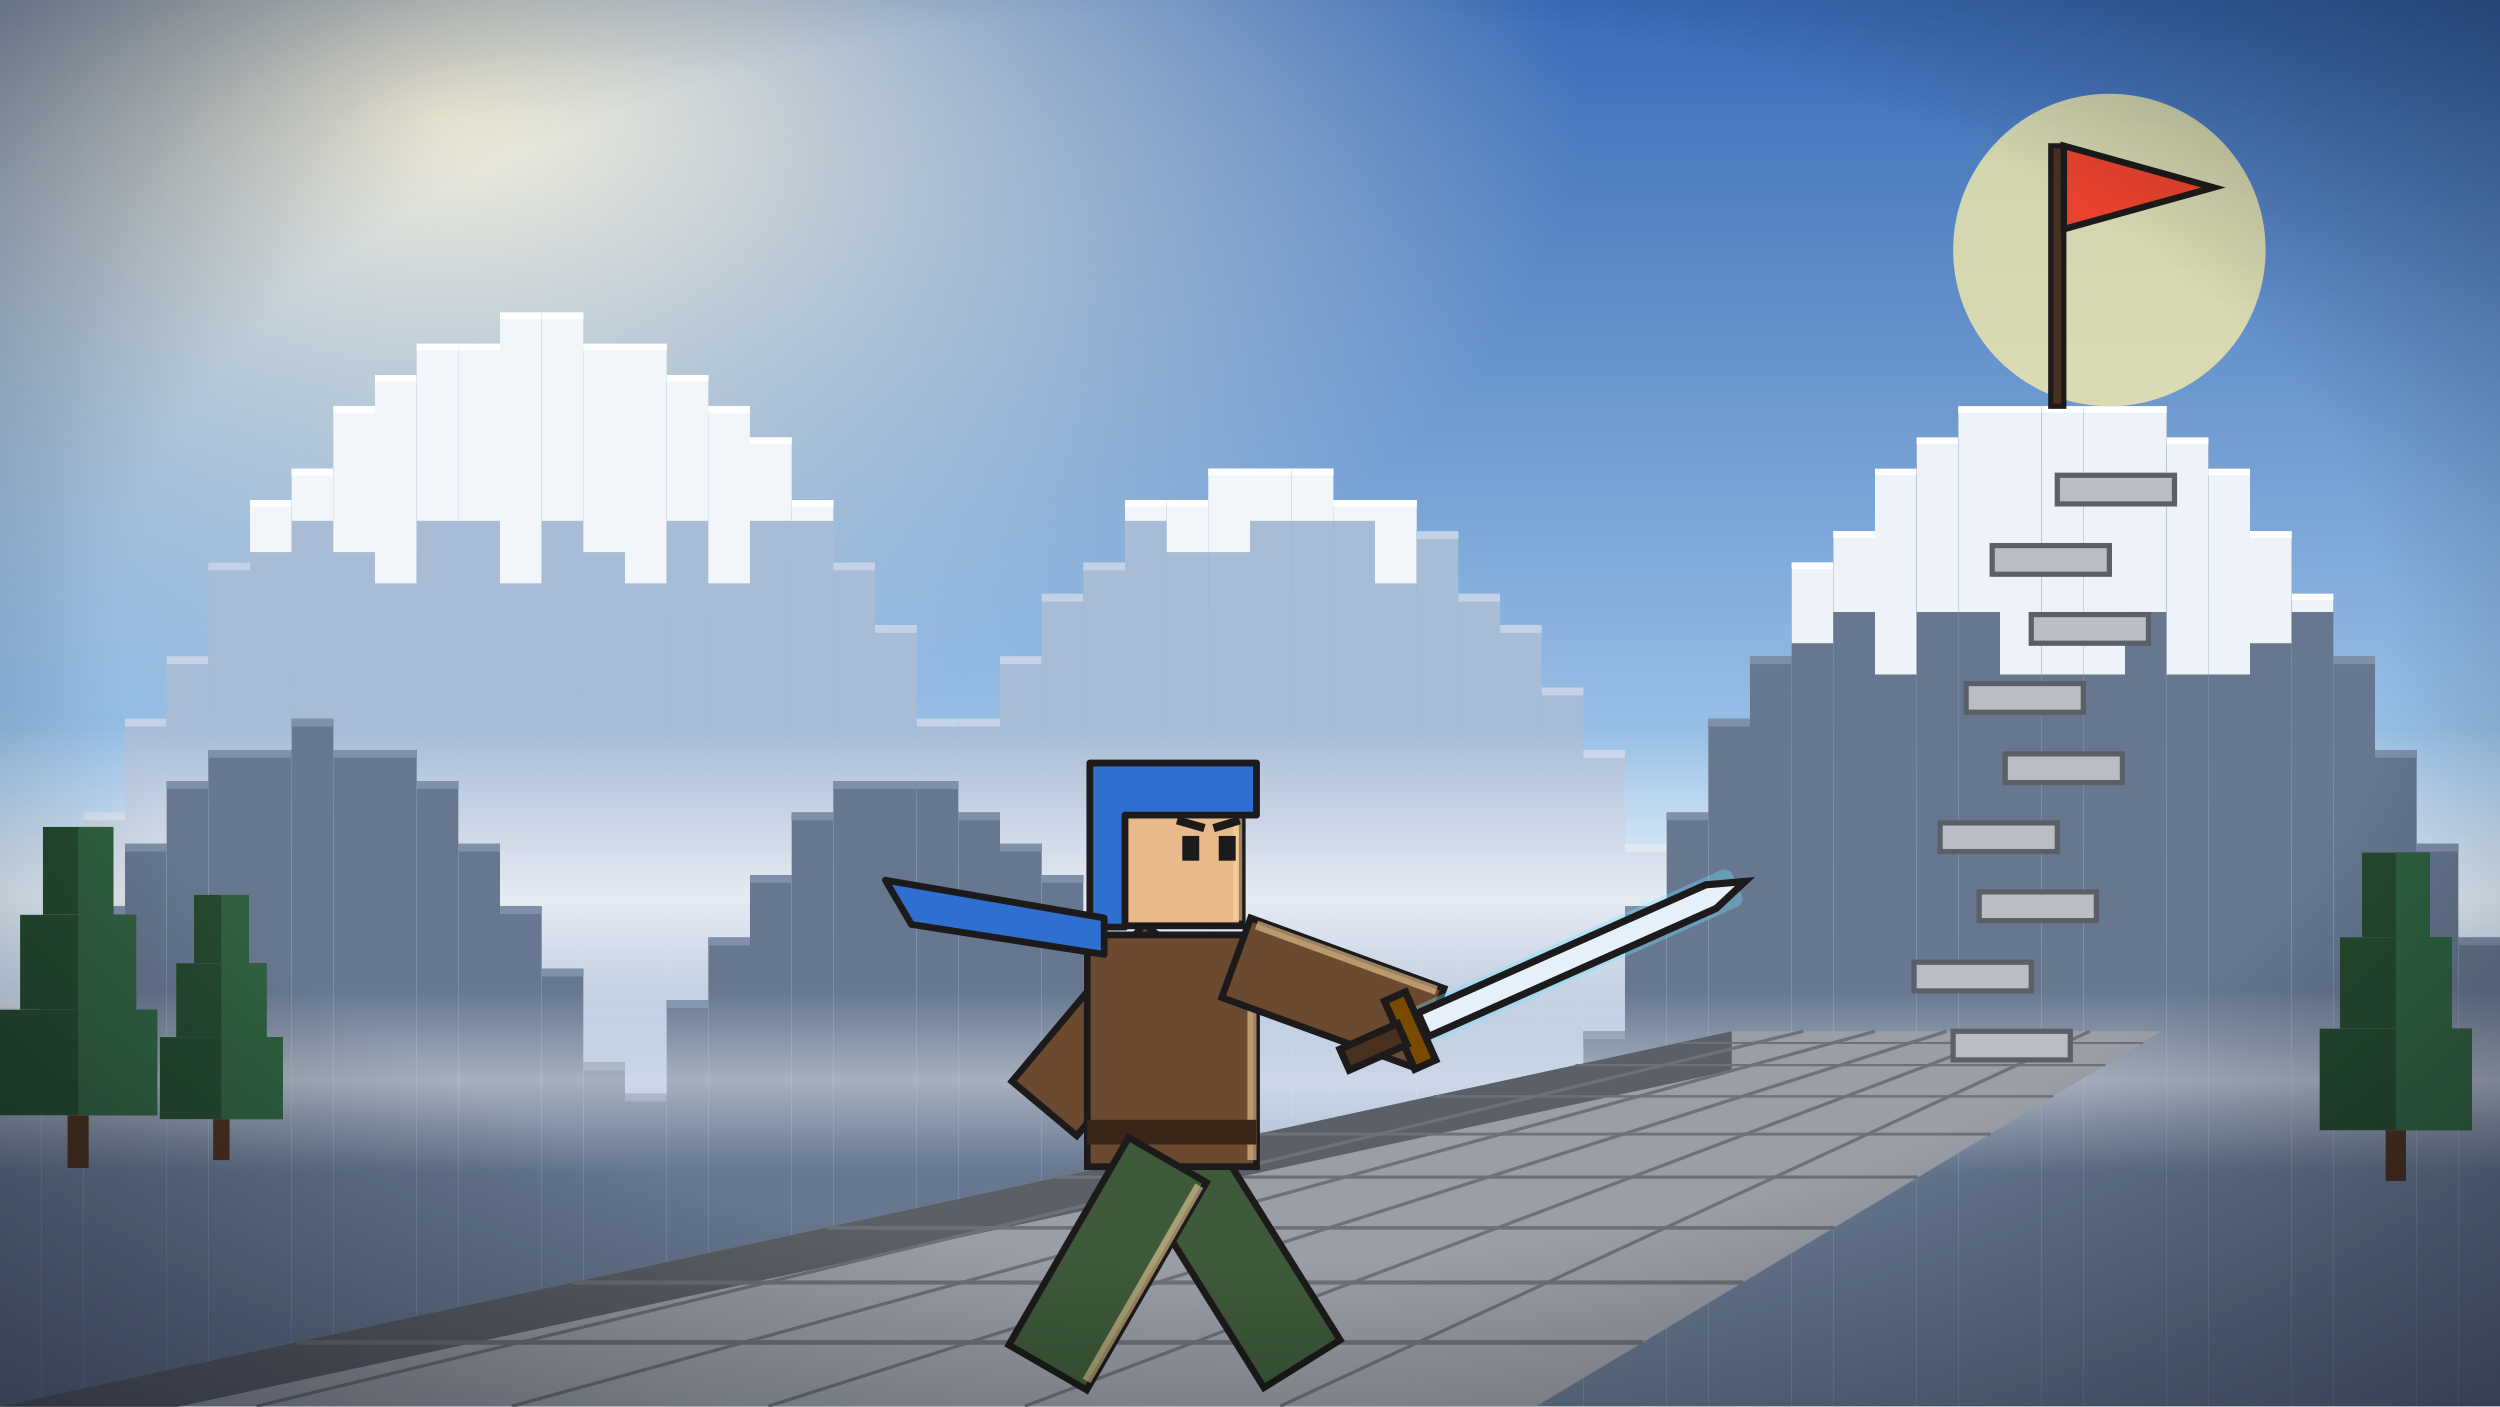
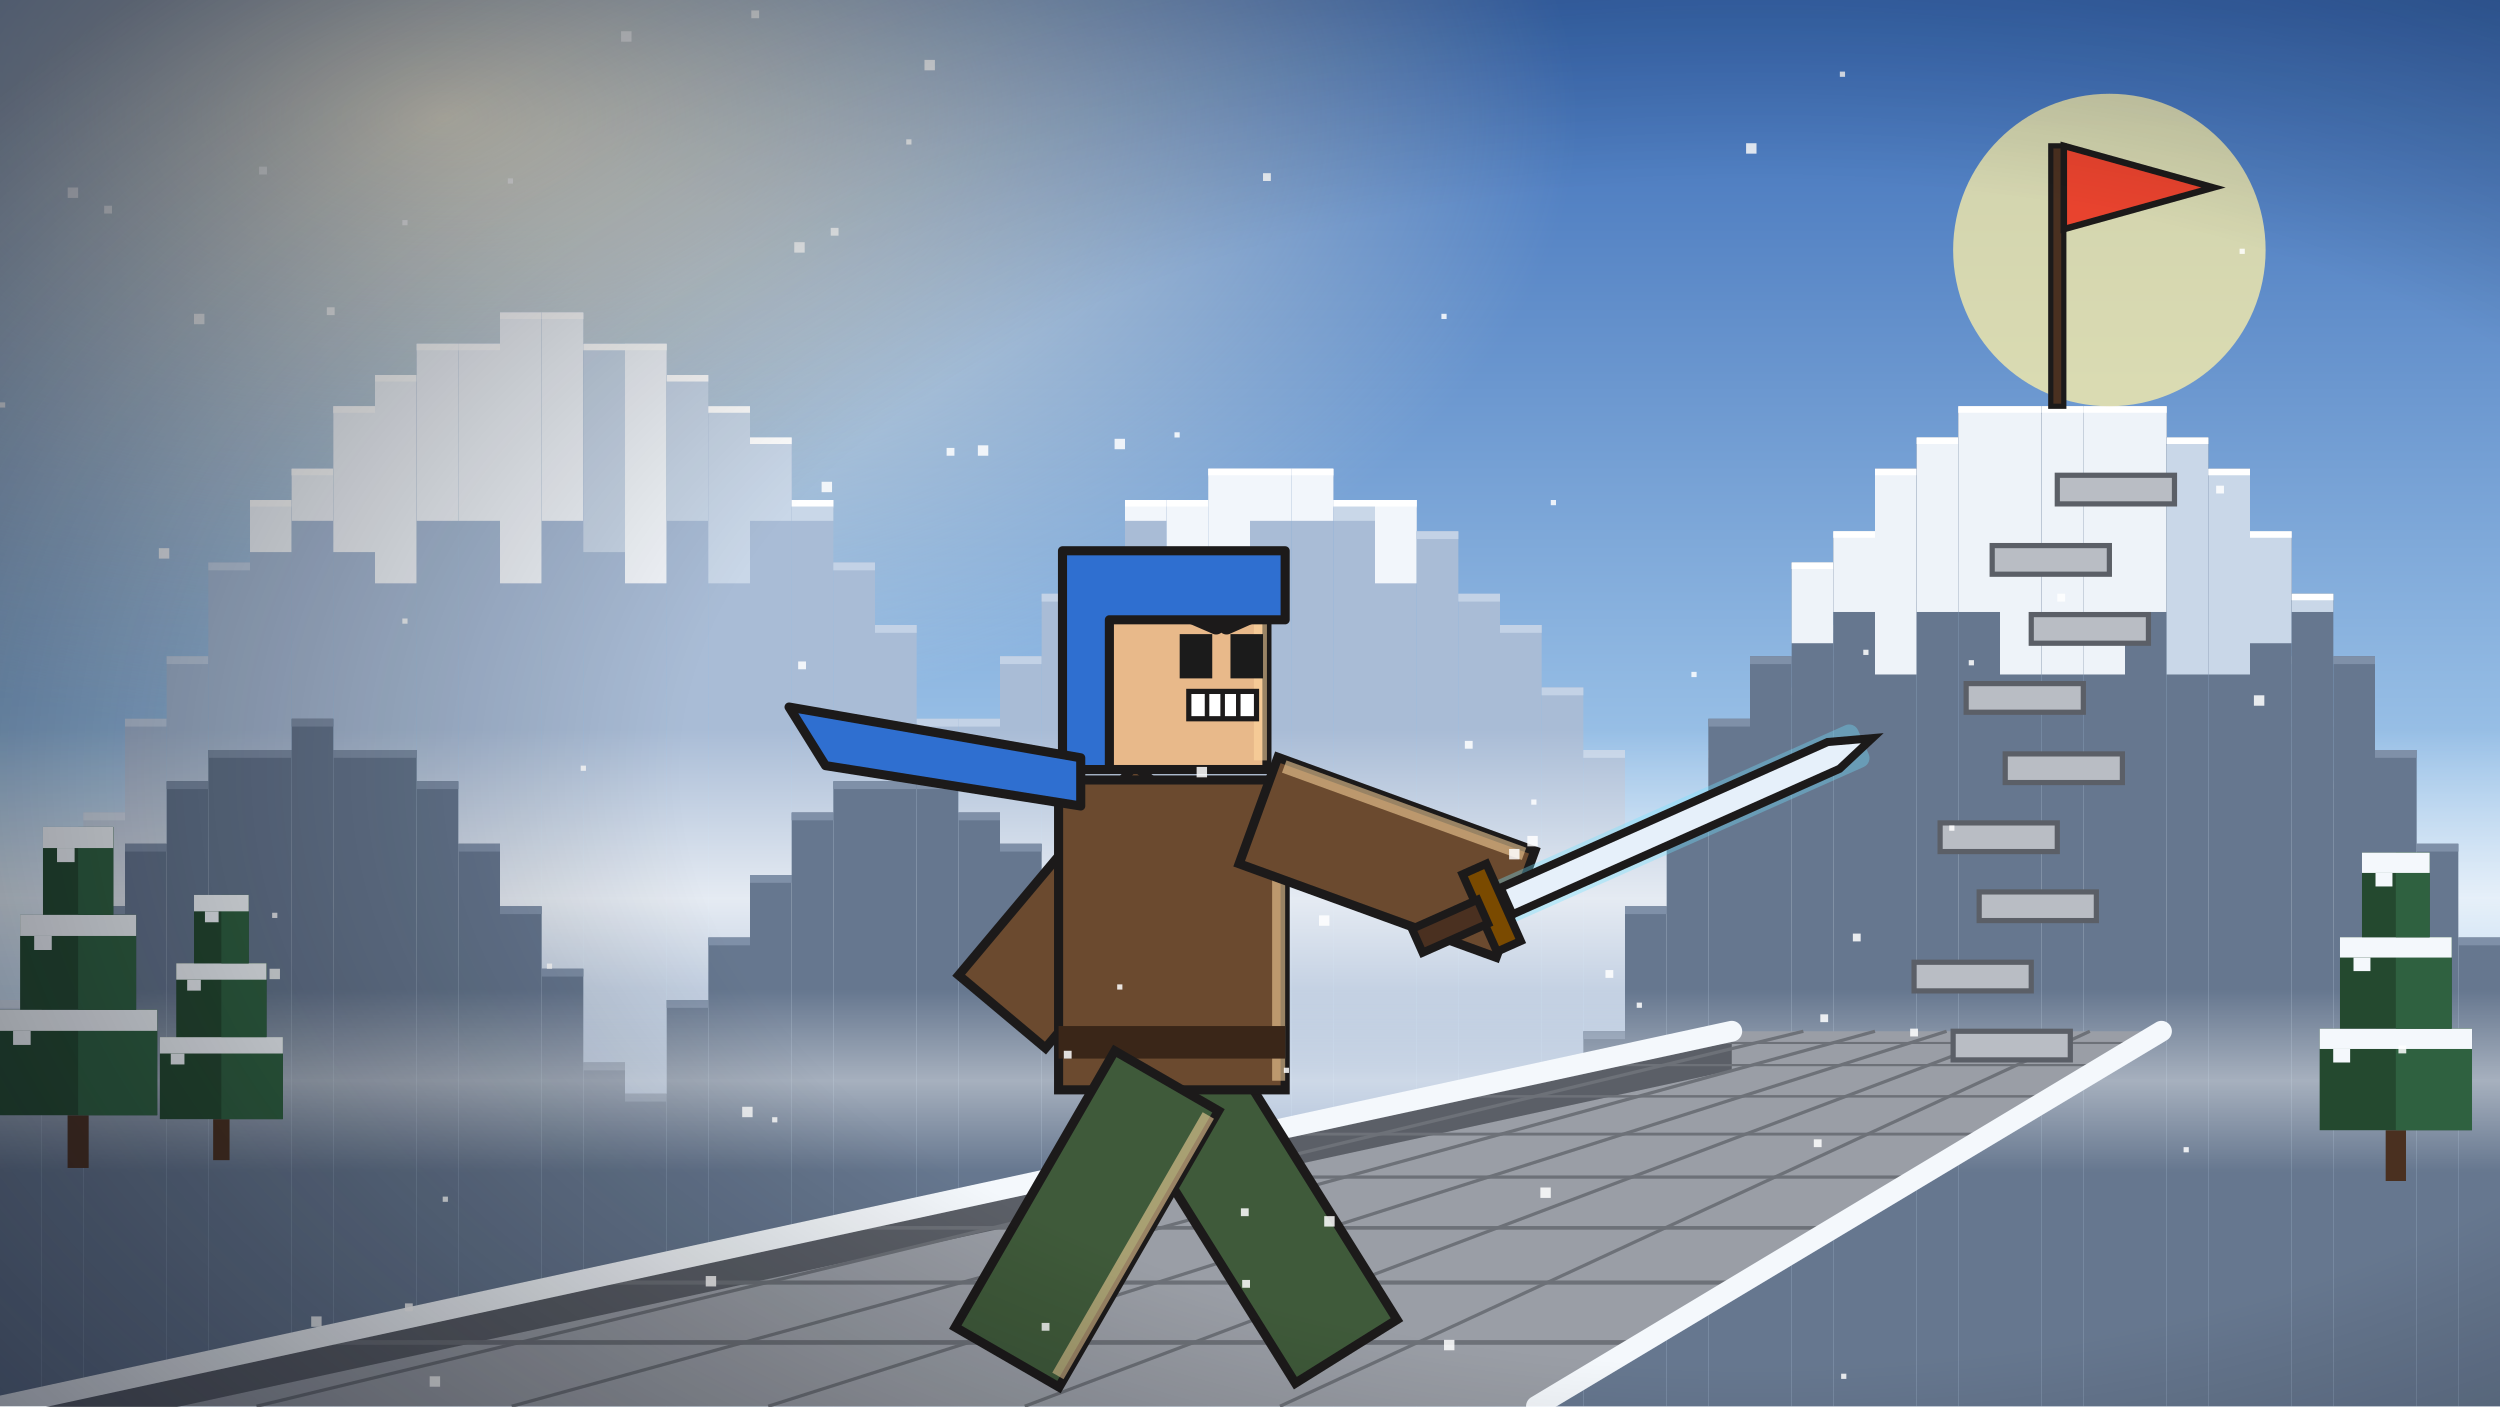
<svg xmlns="http://www.w3.org/2000/svg" width="1920" height="1080" viewBox="0 0 1920 1080">
  <defs>
    <linearGradient id="sky" x1="0" y1="0" x2="0" y2="1">
      <stop offset="0" stop-color="#3B6CB7" />
      <stop offset=".55" stop-color="#9CC3E8" />
      <stop offset="1" stop-color="#E6F0F8" />
    </linearGradient>
    <linearGradient id="haze" x1="0" y1="0" x2="0" y2="1">
      <stop offset="0" stop-color="#FFFFFF" stop-opacity="0" />
      <stop offset=".5" stop-color="#FFFFFF" stop-opacity=".7" />
      <stop offset="1" stop-color="#FFFFFF" stop-opacity="0" />
    </linearGradient>
    <radialGradient id="sun" cx=".18" cy=".08" r=".45">
      <stop offset="0" stop-color="#FFF8E0" stop-opacity=".95" />
      <stop offset="1" stop-color="#FFF8E0" stop-opacity="0" />
    </radialGradient>
-     <radialGradient id="vignette" cx=".5" cy=".45" r=".75">
-       <stop offset=".6" stop-color="#000" stop-opacity="0" />
+     <radialGradient id="vignette" cx=".7" cy=".55" r=".85">
+       <stop offset=".5" stop-color="#000" stop-opacity="0" />
      <stop offset="1" stop-color="#0B1020" stop-opacity=".55" />
    </radialGradient>
+     <linearGradient id="spill" x1="0" y1="0" x2="0" y2="1">
+       <stop offset="0" stop-color="#FFC060" stop-opacity=".55" />
+       <stop offset="1" stop-color="#FFC060" stop-opacity="0" />
+     </linearGradient>
  </defs>
  <rect width="1920" height="1080" fill="url(#sky)" />
  <rect width="1920" height="1080" fill="url(#sun)" />
  <rect x="0" y="768" width="32" height="312" fill="#A9BCD6" />
  <rect x="0" y="768" width="32" height="6" fill="#C3D2E6" />
  <rect x="32" y="696" width="32" height="384" fill="#A9BCD6" />
  <rect x="32" y="696" width="32" height="6" fill="#C3D2E6" />
  <rect x="64" y="624" width="32" height="456" fill="#A9BCD6" />
  <rect x="64" y="624" width="32" height="6" fill="#C3D2E6" />
  <rect x="96" y="552" width="32" height="528" fill="#A9BCD6" />
  <rect x="96" y="552" width="32" height="6" fill="#C3D2E6" />
  <rect x="128" y="504" width="32" height="576" fill="#A9BCD6" />
  <rect x="128" y="504" width="32" height="6" fill="#C3D2E6" />
  <rect x="160" y="432" width="32" height="648" fill="#A9BCD6" />
  <rect x="160" y="432" width="32" height="6" fill="#C3D2E6" />
  <rect x="192" y="384" width="32" height="696" fill="#A9BCD6" />
  <rect x="192" y="384" width="32" height="6" fill="#C3D2E6" />
  <rect x="192" y="384" width="32" height="40" fill="#F2F6FB" />
  <rect x="192" y="384" width="32" height="5" fill="#FFFFFF" />
  <rect x="224" y="360" width="32" height="720" fill="#A9BCD6" />
  <rect x="224" y="360" width="32" height="6" fill="#C3D2E6" />
  <rect x="224" y="360" width="32" height="40" fill="#F2F6FB" />
  <rect x="224" y="360" width="32" height="5" fill="#FFFFFF" />
  <rect x="256" y="312" width="32" height="768" fill="#A9BCD6" />
  <rect x="256" y="312" width="32" height="6" fill="#C3D2E6" />
  <rect x="256" y="312" width="32" height="112" fill="#F2F6FB" />
  <rect x="256" y="312" width="32" height="5" fill="#FFFFFF" />
  <rect x="288" y="288" width="32" height="792" fill="#A9BCD6" />
  <rect x="288" y="288" width="32" height="6" fill="#C3D2E6" />
  <rect x="288" y="288" width="32" height="160" fill="#F2F6FB" />
  <rect x="288" y="288" width="32" height="5" fill="#FFFFFF" />
  <rect x="320" y="264" width="32" height="816" fill="#A9BCD6" />
  <rect x="320" y="264" width="32" height="6" fill="#C3D2E6" />
  <rect x="320" y="264" width="32" height="136" fill="#F2F6FB" />
  <rect x="320" y="264" width="32" height="5" fill="#FFFFFF" />
  <rect x="352" y="264" width="32" height="816" fill="#A9BCD6" />
  <rect x="352" y="264" width="32" height="6" fill="#C3D2E6" />
  <rect x="352" y="264" width="32" height="136" fill="#F2F6FB" />
  <rect x="352" y="264" width="32" height="5" fill="#FFFFFF" />
  <rect x="384" y="240" width="32" height="840" fill="#A9BCD6" />
  <rect x="384" y="240" width="32" height="6" fill="#C3D2E6" />
  <rect x="384" y="240" width="32" height="208" fill="#F2F6FB" />
  <rect x="384" y="240" width="32" height="5" fill="#FFFFFF" />
  <rect x="416" y="240" width="32" height="840" fill="#A9BCD6" />
  <rect x="416" y="240" width="32" height="6" fill="#C3D2E6" />
  <rect x="416" y="240" width="32" height="160" fill="#F2F6FB" />
  <rect x="416" y="240" width="32" height="5" fill="#FFFFFF" />
  <rect x="448" y="264" width="32" height="816" fill="#A9BCD6" />
  <rect x="448" y="264" width="32" height="6" fill="#C3D2E6" />
-   <rect x="448" y="264" width="32" height="160" fill="#F2F6FB" />
+   <rect x="448" y="264" width="32" height="160" fill="#C9D7E8" />
  <rect x="448" y="264" width="32" height="5" fill="#FFFFFF" />
  <rect x="480" y="264" width="32" height="816" fill="#A9BCD6" />
  <rect x="480" y="264" width="32" height="6" fill="#C3D2E6" />
  <rect x="480" y="264" width="32" height="184" fill="#F2F6FB" />
  <rect x="480" y="264" width="32" height="5" fill="#FFFFFF" />
  <rect x="512" y="288" width="32" height="792" fill="#A9BCD6" />
  <rect x="512" y="288" width="32" height="6" fill="#C3D2E6" />
-   <rect x="512" y="288" width="32" height="112" fill="#F2F6FB" />
+   <rect x="512" y="288" width="32" height="112" fill="#C9D7E8" />
  <rect x="512" y="288" width="32" height="5" fill="#FFFFFF" />
  <rect x="544" y="312" width="32" height="768" fill="#A9BCD6" />
  <rect x="544" y="312" width="32" height="6" fill="#C3D2E6" />
-   <rect x="544" y="312" width="32" height="136" fill="#F2F6FB" />
+   <rect x="544" y="312" width="32" height="136" fill="#C9D7E8" />
  <rect x="544" y="312" width="32" height="5" fill="#FFFFFF" />
  <rect x="576" y="336" width="32" height="744" fill="#A9BCD6" />
  <rect x="576" y="336" width="32" height="6" fill="#C3D2E6" />
-   <rect x="576" y="336" width="32" height="64" fill="#F2F6FB" />
+   <rect x="576" y="336" width="32" height="64" fill="#C9D7E8" />
  <rect x="576" y="336" width="32" height="5" fill="#FFFFFF" />
  <rect x="608" y="384" width="32" height="696" fill="#A9BCD6" />
  <rect x="608" y="384" width="32" height="6" fill="#C3D2E6" />
-   <rect x="608" y="384" width="32" height="16" fill="#F2F6FB" />
+   <rect x="608" y="384" width="32" height="16" fill="#C9D7E8" />
  <rect x="608" y="384" width="32" height="5" fill="#FFFFFF" />
  <rect x="640" y="432" width="32" height="648" fill="#A9BCD6" />
  <rect x="640" y="432" width="32" height="6" fill="#C3D2E6" />
  <rect x="672" y="480" width="32" height="600" fill="#A9BCD6" />
  <rect x="672" y="480" width="32" height="6" fill="#C3D2E6" />
  <rect x="704" y="552" width="32" height="528" fill="#A9BCD6" />
  <rect x="704" y="552" width="32" height="6" fill="#C3D2E6" />
  <rect x="736" y="552" width="32" height="528" fill="#A9BCD6" />
  <rect x="736" y="552" width="32" height="6" fill="#C3D2E6" />
  <rect x="768" y="504" width="32" height="576" fill="#A9BCD6" />
  <rect x="768" y="504" width="32" height="6" fill="#C3D2E6" />
  <rect x="800" y="456" width="32" height="624" fill="#A9BCD6" />
  <rect x="800" y="456" width="32" height="6" fill="#C3D2E6" />
  <rect x="832" y="432" width="32" height="648" fill="#A9BCD6" />
  <rect x="832" y="432" width="32" height="6" fill="#C3D2E6" />
  <rect x="864" y="384" width="32" height="696" fill="#A9BCD6" />
  <rect x="864" y="384" width="32" height="6" fill="#C3D2E6" />
  <rect x="864" y="384" width="32" height="16" fill="#F2F6FB" />
  <rect x="864" y="384" width="32" height="5" fill="#FFFFFF" />
  <rect x="896" y="384" width="32" height="696" fill="#A9BCD6" />
  <rect x="896" y="384" width="32" height="6" fill="#C3D2E6" />
  <rect x="896" y="384" width="32" height="40" fill="#F2F6FB" />
  <rect x="896" y="384" width="32" height="5" fill="#FFFFFF" />
  <rect x="928" y="360" width="32" height="720" fill="#A9BCD6" />
  <rect x="928" y="360" width="32" height="6" fill="#C3D2E6" />
  <rect x="928" y="360" width="32" height="64" fill="#F2F6FB" />
  <rect x="928" y="360" width="32" height="5" fill="#FFFFFF" />
  <rect x="960" y="360" width="32" height="720" fill="#A9BCD6" />
  <rect x="960" y="360" width="32" height="6" fill="#C3D2E6" />
  <rect x="960" y="360" width="32" height="40" fill="#F2F6FB" />
  <rect x="960" y="360" width="32" height="5" fill="#FFFFFF" />
  <rect x="992" y="360" width="32" height="720" fill="#A9BCD6" />
  <rect x="992" y="360" width="32" height="6" fill="#C3D2E6" />
  <rect x="992" y="360" width="32" height="40" fill="#F2F6FB" />
  <rect x="992" y="360" width="32" height="5" fill="#FFFFFF" />
  <rect x="1024" y="384" width="32" height="696" fill="#A9BCD6" />
  <rect x="1024" y="384" width="32" height="6" fill="#C3D2E6" />
-   <rect x="1024" y="384" width="32" height="16" fill="#F2F6FB" />
+   <rect x="1024" y="384" width="32" height="16" fill="#C9D7E8" />
  <rect x="1024" y="384" width="32" height="5" fill="#FFFFFF" />
  <rect x="1056" y="384" width="32" height="696" fill="#A9BCD6" />
  <rect x="1056" y="384" width="32" height="6" fill="#C3D2E6" />
  <rect x="1056" y="384" width="32" height="64" fill="#F2F6FB" />
  <rect x="1056" y="384" width="32" height="5" fill="#FFFFFF" />
  <rect x="1088" y="408" width="32" height="672" fill="#A9BCD6" />
  <rect x="1088" y="408" width="32" height="6" fill="#C3D2E6" />
  <rect x="1120" y="456" width="32" height="624" fill="#A9BCD6" />
  <rect x="1120" y="456" width="32" height="6" fill="#C3D2E6" />
  <rect x="1152" y="480" width="32" height="600" fill="#A9BCD6" />
  <rect x="1152" y="480" width="32" height="6" fill="#C3D2E6" />
  <rect x="1184" y="528" width="32" height="552" fill="#A9BCD6" />
  <rect x="1184" y="528" width="32" height="6" fill="#C3D2E6" />
  <rect x="1216" y="576" width="32" height="504" fill="#A9BCD6" />
  <rect x="1216" y="576" width="32" height="6" fill="#C3D2E6" />
  <rect x="1248" y="648" width="32" height="432" fill="#A9BCD6" />
  <rect x="1248" y="648" width="32" height="6" fill="#C3D2E6" />
  <rect x="1280" y="624" width="32" height="456" fill="#A9BCD6" />
  <rect x="1280" y="624" width="32" height="6" fill="#C3D2E6" />
  <rect x="1312" y="576" width="32" height="504" fill="#A9BCD6" />
  <rect x="1312" y="576" width="32" height="6" fill="#C3D2E6" />
  <rect x="1344" y="528" width="32" height="552" fill="#A9BCD6" />
  <rect x="1344" y="528" width="32" height="6" fill="#C3D2E6" />
  <rect x="1376" y="504" width="32" height="576" fill="#A9BCD6" />
  <rect x="1376" y="504" width="32" height="6" fill="#C3D2E6" />
  <rect x="1408" y="480" width="32" height="600" fill="#A9BCD6" />
  <rect x="1408" y="480" width="32" height="6" fill="#C3D2E6" />
  <rect x="1440" y="456" width="32" height="624" fill="#A9BCD6" />
  <rect x="1440" y="456" width="32" height="6" fill="#C3D2E6" />
  <rect x="1472" y="432" width="32" height="648" fill="#A9BCD6" />
  <rect x="1472" y="432" width="32" height="6" fill="#C3D2E6" />
  <rect x="1504" y="432" width="32" height="648" fill="#A9BCD6" />
  <rect x="1504" y="432" width="32" height="6" fill="#C3D2E6" />
  <rect x="1536" y="432" width="32" height="648" fill="#A9BCD6" />
  <rect x="1536" y="432" width="32" height="6" fill="#C3D2E6" />
  <rect x="1568" y="432" width="32" height="648" fill="#A9BCD6" />
  <rect x="1568" y="432" width="32" height="6" fill="#C3D2E6" />
  <rect x="1600" y="432" width="32" height="648" fill="#A9BCD6" />
  <rect x="1600" y="432" width="32" height="6" fill="#C3D2E6" />
  <rect x="1632" y="432" width="32" height="648" fill="#A9BCD6" />
  <rect x="1632" y="432" width="32" height="6" fill="#C3D2E6" />
  <rect x="1664" y="456" width="32" height="624" fill="#A9BCD6" />
  <rect x="1664" y="456" width="32" height="6" fill="#C3D2E6" />
  <rect x="1696" y="480" width="32" height="600" fill="#A9BCD6" />
  <rect x="1696" y="480" width="32" height="6" fill="#C3D2E6" />
  <rect x="1728" y="504" width="32" height="576" fill="#A9BCD6" />
  <rect x="1728" y="504" width="32" height="6" fill="#C3D2E6" />
  <rect x="1760" y="552" width="32" height="528" fill="#A9BCD6" />
  <rect x="1760" y="552" width="32" height="6" fill="#C3D2E6" />
  <rect x="1792" y="600" width="32" height="480" fill="#A9BCD6" />
  <rect x="1792" y="600" width="32" height="6" fill="#C3D2E6" />
  <rect x="1824" y="648" width="32" height="432" fill="#A9BCD6" />
  <rect x="1824" y="648" width="32" height="6" fill="#C3D2E6" />
  <rect x="1856" y="696" width="32" height="384" fill="#A9BCD6" />
  <rect x="1856" y="696" width="32" height="6" fill="#C3D2E6" />
  <rect x="1888" y="744" width="32" height="336" fill="#A9BCD6" />
  <rect x="1888" y="744" width="32" height="6" fill="#C3D2E6" />
  <rect x="0" y="560" width="1920" height="260" fill="url(#haze)" />
  <rect x="0" y="816" width="32" height="264" fill="#66778F" />
  <rect x="0" y="816" width="32" height="6" fill="#7F90A8" />
  <rect x="32" y="744" width="32" height="336" fill="#66778F" />
  <rect x="32" y="744" width="32" height="6" fill="#7F90A8" />
  <rect x="64" y="696" width="32" height="384" fill="#66778F" />
  <rect x="64" y="696" width="32" height="6" fill="#7F90A8" />
  <rect x="96" y="648" width="32" height="432" fill="#66778F" />
  <rect x="96" y="648" width="32" height="6" fill="#7F90A8" />
  <rect x="128" y="600" width="32" height="480" fill="#66778F" />
  <rect x="128" y="600" width="32" height="6" fill="#7F90A8" />
  <rect x="160" y="576" width="32" height="504" fill="#66778F" />
  <rect x="160" y="576" width="32" height="6" fill="#7F90A8" />
  <rect x="192" y="576" width="32" height="504" fill="#66778F" />
  <rect x="192" y="576" width="32" height="6" fill="#7F90A8" />
  <rect x="224" y="552" width="32" height="528" fill="#66778F" />
  <rect x="224" y="552" width="32" height="6" fill="#7F90A8" />
  <rect x="256" y="576" width="32" height="504" fill="#66778F" />
  <rect x="256" y="576" width="32" height="6" fill="#7F90A8" />
  <rect x="288" y="576" width="32" height="504" fill="#66778F" />
  <rect x="288" y="576" width="32" height="6" fill="#7F90A8" />
  <rect x="320" y="600" width="32" height="480" fill="#66778F" />
  <rect x="320" y="600" width="32" height="6" fill="#7F90A8" />
  <rect x="352" y="648" width="32" height="432" fill="#66778F" />
  <rect x="352" y="648" width="32" height="6" fill="#7F90A8" />
  <rect x="384" y="696" width="32" height="384" fill="#66778F" />
  <rect x="384" y="696" width="32" height="6" fill="#7F90A8" />
  <rect x="416" y="744" width="32" height="336" fill="#66778F" />
  <rect x="416" y="744" width="32" height="6" fill="#7F90A8" />
  <rect x="448" y="816" width="32" height="264" fill="#66778F" />
  <rect x="448" y="816" width="32" height="6" fill="#7F90A8" />
  <rect x="480" y="840" width="32" height="240" fill="#66778F" />
  <rect x="480" y="840" width="32" height="6" fill="#7F90A8" />
  <rect x="512" y="768" width="32" height="312" fill="#66778F" />
  <rect x="512" y="768" width="32" height="6" fill="#7F90A8" />
  <rect x="544" y="720" width="32" height="360" fill="#66778F" />
  <rect x="544" y="720" width="32" height="6" fill="#7F90A8" />
  <rect x="576" y="672" width="32" height="408" fill="#66778F" />
  <rect x="576" y="672" width="32" height="6" fill="#7F90A8" />
  <rect x="608" y="624" width="32" height="456" fill="#66778F" />
  <rect x="608" y="624" width="32" height="6" fill="#7F90A8" />
  <rect x="640" y="600" width="32" height="480" fill="#66778F" />
  <rect x="640" y="600" width="32" height="6" fill="#7F90A8" />
  <rect x="672" y="600" width="32" height="480" fill="#66778F" />
  <rect x="672" y="600" width="32" height="6" fill="#7F90A8" />
  <rect x="704" y="600" width="32" height="480" fill="#66778F" />
  <rect x="704" y="600" width="32" height="6" fill="#7F90A8" />
  <rect x="736" y="624" width="32" height="456" fill="#66778F" />
  <rect x="736" y="624" width="32" height="6" fill="#7F90A8" />
  <rect x="768" y="648" width="32" height="432" fill="#66778F" />
  <rect x="768" y="648" width="32" height="6" fill="#7F90A8" />
  <rect x="800" y="672" width="32" height="408" fill="#66778F" />
  <rect x="800" y="672" width="32" height="6" fill="#7F90A8" />
  <rect x="832" y="720" width="32" height="360" fill="#66778F" />
  <rect x="832" y="720" width="32" height="6" fill="#7F90A8" />
  <rect x="864" y="792" width="32" height="288" fill="#66778F" />
  <rect x="864" y="792" width="32" height="6" fill="#7F90A8" />
  <rect x="896" y="864" width="32" height="216" fill="#66778F" />
  <rect x="896" y="864" width="32" height="6" fill="#7F90A8" />
  <rect x="928" y="960" width="32" height="120" fill="#66778F" />
  <rect x="928" y="960" width="32" height="6" fill="#7F90A8" />
  <rect x="960" y="1008" width="32" height="72" fill="#66778F" />
  <rect x="960" y="1008" width="32" height="6" fill="#7F90A8" />
  <rect x="992" y="1008" width="32" height="72" fill="#66778F" />
  <rect x="992" y="1008" width="32" height="6" fill="#7F90A8" />
  <rect x="1024" y="1008" width="32" height="72" fill="#66778F" />
  <rect x="1024" y="1008" width="32" height="6" fill="#7F90A8" />
  <rect x="1056" y="1008" width="32" height="72" fill="#66778F" />
  <rect x="1056" y="1008" width="32" height="6" fill="#7F90A8" />
  <rect x="1088" y="1008" width="32" height="72" fill="#66778F" />
  <rect x="1088" y="1008" width="32" height="6" fill="#7F90A8" />
  <rect x="1120" y="1008" width="32" height="72" fill="#66778F" />
  <rect x="1120" y="1008" width="32" height="6" fill="#7F90A8" />
  <rect x="1152" y="984" width="32" height="96" fill="#66778F" />
  <rect x="1152" y="984" width="32" height="6" fill="#7F90A8" />
  <rect x="1184" y="864" width="32" height="216" fill="#66778F" />
  <rect x="1184" y="864" width="32" height="6" fill="#7F90A8" />
  <rect x="1216" y="792" width="32" height="288" fill="#66778F" />
  <rect x="1216" y="792" width="32" height="6" fill="#7F90A8" />
  <rect x="1248" y="696" width="32" height="384" fill="#66778F" />
  <rect x="1248" y="696" width="32" height="6" fill="#7F90A8" />
  <rect x="1280" y="624" width="32" height="456" fill="#66778F" />
  <rect x="1280" y="624" width="32" height="6" fill="#7F90A8" />
  <rect x="1312" y="552" width="32" height="528" fill="#66778F" />
  <rect x="1312" y="552" width="32" height="6" fill="#7F90A8" />
  <rect x="1344" y="504" width="32" height="576" fill="#66778F" />
  <rect x="1344" y="504" width="32" height="6" fill="#7F90A8" />
  <rect x="1376" y="432" width="32" height="648" fill="#66778F" />
  <rect x="1376" y="432" width="32" height="6" fill="#7F90A8" />
  <rect x="1376" y="432" width="32" height="62" fill="#EEF3F9" />
  <rect x="1376" y="432" width="32" height="5" fill="#FFFFFF" />
  <rect x="1408" y="408" width="32" height="672" fill="#66778F" />
  <rect x="1408" y="408" width="32" height="6" fill="#7F90A8" />
  <rect x="1408" y="408" width="32" height="62" fill="#EEF3F9" />
  <rect x="1408" y="408" width="32" height="5" fill="#FFFFFF" />
  <rect x="1440" y="360" width="32" height="720" fill="#66778F" />
  <rect x="1440" y="360" width="32" height="6" fill="#7F90A8" />
  <rect x="1440" y="360" width="32" height="158" fill="#EEF3F9" />
  <rect x="1440" y="360" width="32" height="5" fill="#FFFFFF" />
  <rect x="1472" y="336" width="32" height="744" fill="#66778F" />
  <rect x="1472" y="336" width="32" height="6" fill="#7F90A8" />
  <rect x="1472" y="336" width="32" height="134" fill="#EEF3F9" />
  <rect x="1472" y="336" width="32" height="5" fill="#FFFFFF" />
  <rect x="1504" y="312" width="32" height="768" fill="#66778F" />
  <rect x="1504" y="312" width="32" height="6" fill="#7F90A8" />
  <rect x="1504" y="312" width="32" height="158" fill="#EEF3F9" />
  <rect x="1504" y="312" width="32" height="5" fill="#FFFFFF" />
  <rect x="1536" y="312" width="32" height="768" fill="#66778F" />
  <rect x="1536" y="312" width="32" height="6" fill="#7F90A8" />
  <rect x="1536" y="312" width="32" height="206" fill="#EEF3F9" />
  <rect x="1536" y="312" width="32" height="5" fill="#FFFFFF" />
  <rect x="1568" y="312" width="32" height="768" fill="#66778F" />
  <rect x="1568" y="312" width="32" height="6" fill="#7F90A8" />
  <rect x="1568" y="312" width="32" height="206" fill="#EEF3F9" />
  <rect x="1568" y="312" width="32" height="5" fill="#FFFFFF" />
  <rect x="1600" y="312" width="32" height="768" fill="#66778F" />
  <rect x="1600" y="312" width="32" height="6" fill="#7F90A8" />
  <rect x="1600" y="312" width="32" height="206" fill="#EEF3F9" />
  <rect x="1600" y="312" width="32" height="5" fill="#FFFFFF" />
  <rect x="1632" y="312" width="32" height="768" fill="#66778F" />
  <rect x="1632" y="312" width="32" height="6" fill="#7F90A8" />
  <rect x="1632" y="312" width="32" height="158" fill="#EEF3F9" />
  <rect x="1632" y="312" width="32" height="5" fill="#FFFFFF" />
  <rect x="1664" y="336" width="32" height="744" fill="#66778F" />
  <rect x="1664" y="336" width="32" height="6" fill="#7F90A8" />
-   <rect x="1664" y="336" width="32" height="182" fill="#EEF3F9" />
+   <rect x="1664" y="336" width="32" height="182" fill="#C9D7E8" />
  <rect x="1664" y="336" width="32" height="5" fill="#FFFFFF" />
  <rect x="1696" y="360" width="32" height="720" fill="#66778F" />
  <rect x="1696" y="360" width="32" height="6" fill="#7F90A8" />
-   <rect x="1696" y="360" width="32" height="158" fill="#EEF3F9" />
+   <rect x="1696" y="360" width="32" height="158" fill="#C9D7E8" />
  <rect x="1696" y="360" width="32" height="5" fill="#FFFFFF" />
  <rect x="1728" y="408" width="32" height="672" fill="#66778F" />
  <rect x="1728" y="408" width="32" height="6" fill="#7F90A8" />
-   <rect x="1728" y="408" width="32" height="86" fill="#EEF3F9" />
+   <rect x="1728" y="408" width="32" height="86" fill="#C9D7E8" />
  <rect x="1728" y="408" width="32" height="5" fill="#FFFFFF" />
  <rect x="1760" y="456" width="32" height="624" fill="#66778F" />
  <rect x="1760" y="456" width="32" height="6" fill="#7F90A8" />
-   <rect x="1760" y="456" width="32" height="14" fill="#EEF3F9" />
+   <rect x="1760" y="456" width="32" height="14" fill="#C9D7E8" />
  <rect x="1760" y="456" width="32" height="5" fill="#FFFFFF" />
  <rect x="1792" y="504" width="32" height="576" fill="#66778F" />
  <rect x="1792" y="504" width="32" height="6" fill="#7F90A8" />
  <rect x="1824" y="576" width="32" height="504" fill="#66778F" />
  <rect x="1824" y="576" width="32" height="6" fill="#7F90A8" />
  <rect x="1856" y="648" width="32" height="432" fill="#66778F" />
  <rect x="1856" y="648" width="32" height="6" fill="#7F90A8" />
  <rect x="1888" y="720" width="32" height="360" fill="#66778F" />
  <rect x="1888" y="720" width="32" height="6" fill="#7F90A8" />
  <rect x="0" y="760" width="1920" height="140" fill="url(#haze)" opacity=".6" />
  <rect x="51.9" y="856.5" width="16.2" height="40.5" fill="#4A3020" />
  <rect x="-0.75" y="775.5" width="121.5" height="81.0" fill="#24492F" />
  <rect x="60" y="775.5" width="60.75" height="81.0" fill="#2F6140" />
+   <rect x="-0.75" y="775.5" width="121.5" height="16.2" fill="#F4F8FC" />
+   <rect x="10.05" y="791.7" width="13.5" height="10.8" fill="#F4F8FC" />
  <rect x="15.45" y="702.6" width="89.1" height="72.9" fill="#24492F" />
  <rect x="60" y="702.6" width="44.55" height="72.9" fill="#2F6140" />
+   <rect x="15.45" y="702.6" width="89.1" height="16.2" fill="#F4F8FC" />
+   <rect x="26.25" y="718.8" width="13.5" height="10.8" fill="#F4F8FC" />
  <rect x="33.0" y="635.1" width="54.0" height="67.5" fill="#24492F" />
  <rect x="60" y="635.1" width="27.0" height="67.5" fill="#2F6140" />
+   <rect x="33.0" y="635.1" width="54.0" height="16.2" fill="#F4F8FC" />
+   <rect x="43.8" y="651.3" width="13.5" height="10.8" fill="#F4F8FC" />
  <rect x="163.7" y="859.5" width="12.6" height="31.5" fill="#4A3020" />
  <rect x="122.75" y="796.5" width="94.5" height="63.0" fill="#24492F" />
  <rect x="170" y="796.5" width="47.25" height="63.0" fill="#2F6140" />
+   <rect x="122.75" y="796.5" width="94.5" height="12.6" fill="#F4F8FC" />
+   <rect x="131.15" y="809.1" width="10.5" height="8.4" fill="#F4F8FC" />
  <rect x="135.35" y="739.8" width="69.3" height="56.7" fill="#24492F" />
  <rect x="170" y="739.8" width="34.65" height="56.7" fill="#2F6140" />
+   <rect x="135.35" y="739.8" width="69.3" height="12.6" fill="#F4F8FC" />
+   <rect x="143.75" y="752.4" width="10.5" height="8.4" fill="#F4F8FC" />
  <rect x="149.0" y="687.3" width="42.0" height="52.5" fill="#24492F" />
  <rect x="170" y="687.3" width="21.0" height="52.5" fill="#2F6140" />
+   <rect x="149.0" y="687.3" width="42.0" height="12.6" fill="#F4F8FC" />
+   <rect x="157.4" y="699.9" width="10.5" height="8.4" fill="#F4F8FC" />
  <rect x="1832.2" y="868.0" width="15.6" height="39.0" fill="#4A3020" />
  <rect x="1781.5" y="790.0" width="117.0" height="78.0" fill="#24492F" />
  <rect x="1840" y="790.0" width="58.5" height="78.0" fill="#2F6140" />
+   <rect x="1781.5" y="790.0" width="117.0" height="15.6" fill="#F4F8FC" />
+   <rect x="1791.9" y="805.6" width="13.0" height="10.4" fill="#F4F8FC" />
  <rect x="1797.1" y="719.8" width="85.8" height="70.2" fill="#24492F" />
  <rect x="1840" y="719.8" width="42.9" height="70.2" fill="#2F6140" />
+   <rect x="1797.1" y="719.8" width="85.8" height="15.6" fill="#F4F8FC" />
+   <rect x="1807.5" y="735.4" width="13.0" height="10.4" fill="#F4F8FC" />
  <rect x="1814.0" y="654.8" width="52.0" height="65.0" fill="#24492F" />
  <rect x="1840" y="654.8" width="26.0" height="65.0" fill="#2F6140" />
+   <rect x="1814.0" y="654.8" width="52.0" height="15.6" fill="#F4F8FC" />
+   <rect x="1824.4" y="670.4" width="13.0" height="10.4" fill="#F4F8FC" />
  <polygon points="0,1080 1180,1080 1660,792 1330,792" fill="#9A9EA6" />
  <polygon points="0,1080 1330,792 1330,822 0,1110" fill="#5B5F67" />
  <line x1="228" y1="1031" x2="1262" y2="1031" stroke="#6D7178" stroke-width="3.6" />
  <line x1="440" y1="985" x2="1339" y2="985" stroke="#6D7178" stroke-width="3.2" />
  <line x1="635" y1="943" x2="1409" y2="943" stroke="#6D7178" stroke-width="2.8" />
  <line x1="811" y1="904" x2="1473" y2="904" stroke="#6D7178" stroke-width="2.5" />
  <line x1="967" y1="871" x2="1529" y2="871" stroke="#6D7178" stroke-width="2.2" />
  <line x1="1101" y1="842" x2="1577" y2="842" stroke="#6D7178" stroke-width="1.9" />
  <line x1="1210" y1="818" x2="1617" y2="818" stroke="#6D7178" stroke-width="1.7" />
  <line x1="1290" y1="801" x2="1646" y2="801" stroke="#6D7178" stroke-width="1.6" />
  <line x1="197" y1="1080" x2="1385" y2="792" stroke="#6D7178" stroke-width="2.5" />
  <line x1="393" y1="1080" x2="1440" y2="792" stroke="#6D7178" stroke-width="2.5" />
  <line x1="590" y1="1080" x2="1495" y2="792" stroke="#6D7178" stroke-width="2.5" />
  <line x1="787" y1="1080" x2="1550" y2="792" stroke="#6D7178" stroke-width="2.5" />
  <line x1="983" y1="1080" x2="1605" y2="792" stroke="#6D7178" stroke-width="2.5" />
+   <line x1="0" y1="1080" x2="1330" y2="792" stroke="#F4F8FC" stroke-width="16" stroke-linecap="round" />
+   <line x1="1180" y1="1080" x2="1660" y2="792" stroke="#F4F8FC" stroke-width="16" stroke-linecap="round" />
  <rect x="1500" y="792" width="90" height="22" fill="#B9BDC4" stroke="#5B5F67" stroke-width="4" />
  <rect x="1470" y="739" width="90" height="22" fill="#B9BDC4" stroke="#5B5F67" stroke-width="4" />
  <rect x="1520" y="685" width="90" height="22" fill="#B9BDC4" stroke="#5B5F67" stroke-width="4" />
  <rect x="1490" y="632" width="90" height="22" fill="#B9BDC4" stroke="#5B5F67" stroke-width="4" />
  <rect x="1540" y="579" width="90" height="22" fill="#B9BDC4" stroke="#5B5F67" stroke-width="4" />
  <rect x="1510" y="525" width="90" height="22" fill="#B9BDC4" stroke="#5B5F67" stroke-width="4" />
  <rect x="1560" y="472" width="90" height="22" fill="#B9BDC4" stroke="#5B5F67" stroke-width="4" />
  <rect x="1530" y="419" width="90" height="22" fill="#B9BDC4" stroke="#5B5F67" stroke-width="4" />
  <rect x="1580" y="365" width="90" height="22" fill="#B9BDC4" stroke="#5B5F67" stroke-width="4" />
  <circle cx="1620" cy="192" r="120" fill="#FFF1A8" opacity=".75" />
  <rect x="1575" y="112" width="10" height="200" fill="#4A3020" stroke="#1C1A1A" stroke-width="4" />
  <polygon points="1585,112 1700,144 1585,176" fill="#E8432E" stroke="#1C1A1A" stroke-width="5" />
-   <rect x="864" y="728" width="65" height="158" fill="#6B4A2F" stroke="#1C1A1A" stroke-width="5.2" transform="rotate(40.0 896.85 739.0)" />
-   <rect x="868" y="891" width="69" height="184" fill="#3F5A3A" stroke="#1C1A1A" stroke-width="5.2" transform="rotate(-32.0 903.15 891.25)" />
-   <rect x="835" y="718" width="130" height="178" fill="#6B4A2F" stroke="#1C1A1A" stroke-width="5.2" />
-   <rect x="958" y="723" width="7" height="168" fill="#FFD9A0" opacity=".55" />
-   <rect x="835" y="860" width="130" height="19" fill="#3A2618" />
-   <rect x="862" y="891" width="69" height="184" fill="#3F5A3A" stroke="#1C1A1A" stroke-width="5.2" transform="rotate(30.0 896.85 891.25)" />
-   <rect x="924" y="896" width="7" height="173" fill="#FFD9A0" opacity=".55" transform="rotate(30.0 896.85 891.25)" />
-   <rect x="845" y="602" width="109" height="109" fill="#E8B98A" stroke="#1C1A1A" stroke-width="5.2" />
-   <rect x="947" y="608" width="7" height="99" fill="#FFD9A0" opacity=".55" />
-   <rect x="908" y="642" width="13" height="19" fill="#1B1B1B" />
-   <rect x="936" y="642" width="13" height="19" fill="#1B1B1B" />
-   <line x1="904" y1="630" x2="925" y2="636" stroke="#1C1A1A" stroke-width="6.3" />
-   <line x1="932" y1="636" x2="952" y2="630" stroke="#1C1A1A" stroke-width="6.3" />
-   <path d="M837 712 V586 H965 V626 H864 V712Z" fill="#2F6FD0" stroke="#1C1A1A" stroke-width="5.2" stroke-linejoin="round" />
-   <path d="M848 705 L680 676 L700 710 L848 733Z" fill="#2F6FD0" stroke="#1C1A1A" stroke-width="5.2" stroke-linejoin="round" />
-   <rect x="927" y="728" width="65" height="158" fill="#6B4A2F" stroke="#1C1A1A" stroke-width="5.2" transform="rotate(-70.0 959.85 739.0)" />
-   <rect x="985" y="734" width="7" height="147" fill="#FFD9A0" opacity=".55" transform="rotate(-70.0 959.85 739.0)" />
-   <g transform="translate(1093 787) rotate(-24) scale(1.1)">
+   <rect x="852" y="613" width="87" height="210" fill="#6B4A2F" stroke="#1C1A1A" stroke-width="7.0" transform="rotate(40.0 895.8 627.0)" />
+   <rect x="858" y="830" width="92" height="245" fill="#3F5A3A" stroke="#1C1A1A" stroke-width="7.0" transform="rotate(-32.0 904.2 830.0)" />
+   <rect x="813" y="599" width="174" height="238" fill="#6B4A2F" stroke="#1C1A1A" stroke-width="7.0" />
+   <rect x="977" y="606" width="10" height="224" fill="#FFD9A0" opacity=".55" />
+   <rect x="813" y="788" width="174" height="25" fill="#3A2618" />
+   <rect x="850" y="830" width="92" height="245" fill="#3F5A3A" stroke="#1C1A1A" stroke-width="7.0" transform="rotate(30.0 895.8 830.0)" />
+   <rect x="932" y="837" width="10" height="231" fill="#FFD9A0" opacity=".55" transform="rotate(30.0 895.8 830.0)" />
+   <rect x="827" y="445" width="146" height="146" fill="#E8B98A" stroke="#1C1A1A" stroke-width="7.0" />
+   <rect x="963" y="452" width="10" height="132" fill="#FFD9A0" opacity=".55" />
+   <rect x="906" y="487" width="25" height="34" fill="#1B1B1B" />
+   <rect x="945" y="487" width="25" height="34" fill="#1B1B1B" />
+   <line x1="897" y1="465" x2="934" y2="481" stroke="#1C1A1A" stroke-width="12.6" stroke-linecap="round" />
+   <line x1="942" y1="481" x2="978" y2="465" stroke="#1C1A1A" stroke-width="12.6" stroke-linecap="round" />
+   <rect x="911" y="529" width="56" height="25" fill="#1C1A1A" />
+   <rect x="915" y="533" width="48" height="17" fill="#FFFFFF" />
+   <line x1="927" y1="533" x2="927" y2="550" stroke="#1C1A1A" stroke-width="3.5" stroke-linecap="round" />
+   <line x1="939" y1="533" x2="939" y2="550" stroke="#1C1A1A" stroke-width="3.5" stroke-linecap="round" />
+   <line x1="951" y1="533" x2="951" y2="550" stroke="#1C1A1A" stroke-width="3.5" stroke-linecap="round" />
+   <path d="M816 591 V423 H987 V476 H852 V591Z" fill="#2F6FD0" stroke="#1C1A1A" stroke-width="7.0" stroke-linejoin="round" />
+   <path d="M830 582 L606 543 L634 588 L830 619Z" fill="#2F6FD0" stroke="#1C1A1A" stroke-width="7.0" stroke-linejoin="round" />
+   <rect x="936" y="613" width="87" height="210" fill="#6B4A2F" stroke="#1C1A1A" stroke-width="7.0" transform="rotate(-70.0 979.8 627.0)" />
+   <rect x="1013" y="620" width="10" height="196" fill="#FFD9A0" opacity=".55" transform="rotate(-70.0 979.8 627.0)" />
+   <g transform="translate(1157 692) rotate(-24) scale(1.25)">
    <rect x="-10" y="-14" width="250" height="28" rx="6" fill="#6FE3FF" opacity=".35" />
    <polygon points="0,-9 220,-9 246,0 220,9 0,9" fill="#E6F0FA" stroke="#1C1A1A" stroke-width="5" />
    <rect x="-18" y="-26" width="16" height="52" fill="#7A4A00" stroke="#1C1A1A" stroke-width="5" />
    <rect x="-60" y="-8" width="44" height="16" fill="#4A3020" stroke="#1C1A1A" stroke-width="5" />
  </g>
+   <rect x="593" y="858" width="4" height="4" fill="#FFFFFF" opacity=".85" />
+   <rect x="1107" y="241" width="4" height="4" fill="#FFFFFF" opacity=".85" />
+   <rect x="631" y="370" width="8" height="8" fill="#FFFFFF" opacity=".85" />
+   <rect x="1191" y="384" width="4" height="4" fill="#FFFFFF" opacity=".85" />
+   <rect x="199" y="128" width="6" height="6" fill="#FFFFFF" opacity=".85" />
+   <rect x="122" y="421" width="8" height="8" fill="#FFFFFF" opacity=".85" />
+   <rect x="1393" y="875" width="6" height="6" fill="#FFFFFF" opacity=".85" />
+   <rect x="953" y="928" width="6" height="6" fill="#FFFFFF" opacity=".85" />
+   <rect x="613" y="508" width="6" height="6" fill="#FFFFFF" opacity=".85" />
+   <rect x="1431" y="499" width="4" height="4" fill="#FFFFFF" opacity=".85" />
+   <rect x="1176" y="614" width="4" height="4" fill="#FFFFFF" opacity=".85" />
+   <rect x="1013" y="703" width="8" height="8" fill="#FFFFFF" opacity=".85" />
+   <rect x="919" y="589" width="8" height="8" fill="#FFFFFF" opacity=".85" />
+   <rect x="149" y="241" width="8" height="8" fill="#FFFFFF" opacity=".85" />
+   <rect x="856" y="337" width="8" height="8" fill="#FFFFFF" opacity=".85" />
+   <rect x="311" y="1001" width="6" height="6" fill="#FFFFFF" opacity=".85" />
+   <rect x="80" y="158" width="6" height="6" fill="#FFFFFF" opacity=".85" />
+   <rect x="1173" y="642" width="8" height="8" fill="#FFFFFF" opacity=".85" />
+   <rect x="1423" y="717" width="6" height="6" fill="#FFFFFF" opacity=".85" />
+   <rect x="1017" y="934" width="8" height="8" fill="#FFFFFF" opacity=".85" />
+   <rect x="1720" y="191" width="4" height="4" fill="#FFFFFF" opacity=".85" />
+   <rect x="970" y="133" width="6" height="6" fill="#FFFFFF" opacity=".85" />
+   <rect x="1497" y="634" width="4" height="4" fill="#FFFFFF" opacity=".85" />
+   <rect x="1183" y="912" width="8" height="8" fill="#FFFFFF" opacity=".85" />
+   <rect x="1467" y="790" width="6" height="6" fill="#FFFFFF" opacity=".85" />
+   <rect x="710" y="46" width="8" height="8" fill="#FFFFFF" opacity=".85" />
+   <rect x="727" y="344" width="6" height="6" fill="#FFFFFF" opacity=".85" />
+   <rect x="239" y="1011" width="8" height="8" fill="#FFFFFF" opacity=".85" />
+   <rect x="446" y="588" width="4" height="4" fill="#FFFFFF" opacity=".85" />
+   <rect x="1512" y="507" width="4" height="4" fill="#FFFFFF" opacity=".85" />
+   <rect x="800" y="1016" width="6" height="6" fill="#FFFFFF" opacity=".85" />
+   <rect x="340" y="919" width="4" height="4" fill="#FFFFFF" opacity=".85" />
+   <rect x="1125" y="569" width="6" height="6" fill="#FFFFFF" opacity=".85" />
+   <rect x="1677" y="881" width="4" height="4" fill="#FFFFFF" opacity=".85" />
+   <rect x="570" y="850" width="8" height="8" fill="#FFFFFF" opacity=".85" />
+   <rect x="1398" y="779" width="6" height="6" fill="#FFFFFF" opacity=".85" />
+   <rect x="309" y="169" width="4" height="4" fill="#FFFFFF" opacity=".85" />
+   <rect x="309" y="475" width="4" height="4" fill="#FFFFFF" opacity=".85" />
+   <rect x="477" y="24" width="8" height="8" fill="#FFFFFF" opacity=".85" />
+   <rect x="1702" y="373" width="6" height="6" fill="#FFFFFF" opacity=".85" />
+   <rect x="577" y="8" width="6" height="6" fill="#FFFFFF" opacity=".85" />
+   <rect x="858" y="756" width="4" height="4" fill="#FFFFFF" opacity=".85" />
+   <rect x="1159" y="652" width="8" height="8" fill="#FFFFFF" opacity=".85" />
+   <rect x="1414" y="1055" width="4" height="4" fill="#FFFFFF" opacity=".85" />
+   <rect x="1341" y="110" width="8" height="8" fill="#FFFFFF" opacity=".85" />
+   <rect x="1842" y="803" width="6" height="6" fill="#FFFFFF" opacity=".85" />
+   <rect x="817" y="807" width="6" height="6" fill="#FFFFFF" opacity=".85" />
+   <rect x="986" y="820" width="4" height="4" fill="#FFFFFF" opacity=".85" />
+   <rect x="390" y="137" width="4" height="4" fill="#FFFFFF" opacity=".85" />
+   <rect x="902" y="332" width="4" height="4" fill="#FFFFFF" opacity=".85" />
+   <rect x="696" y="107" width="4" height="4" fill="#FFFFFF" opacity=".85" />
+   <rect x="0" y="309" width="4" height="4" fill="#FFFFFF" opacity=".85" />
+   <rect x="207" y="744" width="8" height="8" fill="#FFFFFF" opacity=".85" />
+   <rect x="52" y="144" width="8" height="8" fill="#FFFFFF" opacity=".85" />
+   <rect x="1257" y="770" width="4" height="4" fill="#FFFFFF" opacity=".85" />
+   <rect x="1299" y="516" width="4" height="4" fill="#FFFFFF" opacity=".85" />
+   <rect x="1233" y="745" width="6" height="6" fill="#FFFFFF" opacity=".85" />
+   <rect x="251" y="236" width="6" height="6" fill="#FFFFFF" opacity=".85" />
+   <rect x="954" y="983" width="6" height="6" fill="#FFFFFF" opacity=".85" />
+   <rect x="638" y="175" width="6" height="6" fill="#FFFFFF" opacity=".85" />
+   <rect x="209" y="701" width="4" height="4" fill="#FFFFFF" opacity=".85" />
+   <rect x="542" y="980" width="8" height="8" fill="#FFFFFF" opacity=".85" />
+   <rect x="330" y="1057" width="8" height="8" fill="#FFFFFF" opacity=".85" />
+   <rect x="420" y="740" width="4" height="4" fill="#FFFFFF" opacity=".85" />
+   <rect x="1413" y="55" width="4" height="4" fill="#FFFFFF" opacity=".85" />
+   <rect x="610" y="186" width="8" height="8" fill="#FFFFFF" opacity=".85" />
+   <rect x="1731" y="534" width="8" height="8" fill="#FFFFFF" opacity=".85" />
+   <rect x="751" y="342" width="8" height="8" fill="#FFFFFF" opacity=".85" />
+   <rect x="1580" y="456" width="6" height="6" fill="#FFFFFF" opacity=".85" />
+   <rect x="1109" y="1029" width="8" height="8" fill="#FFFFFF" opacity=".85" />
  <rect width="1920" height="1080" fill="url(#vignette)" />
</svg>
